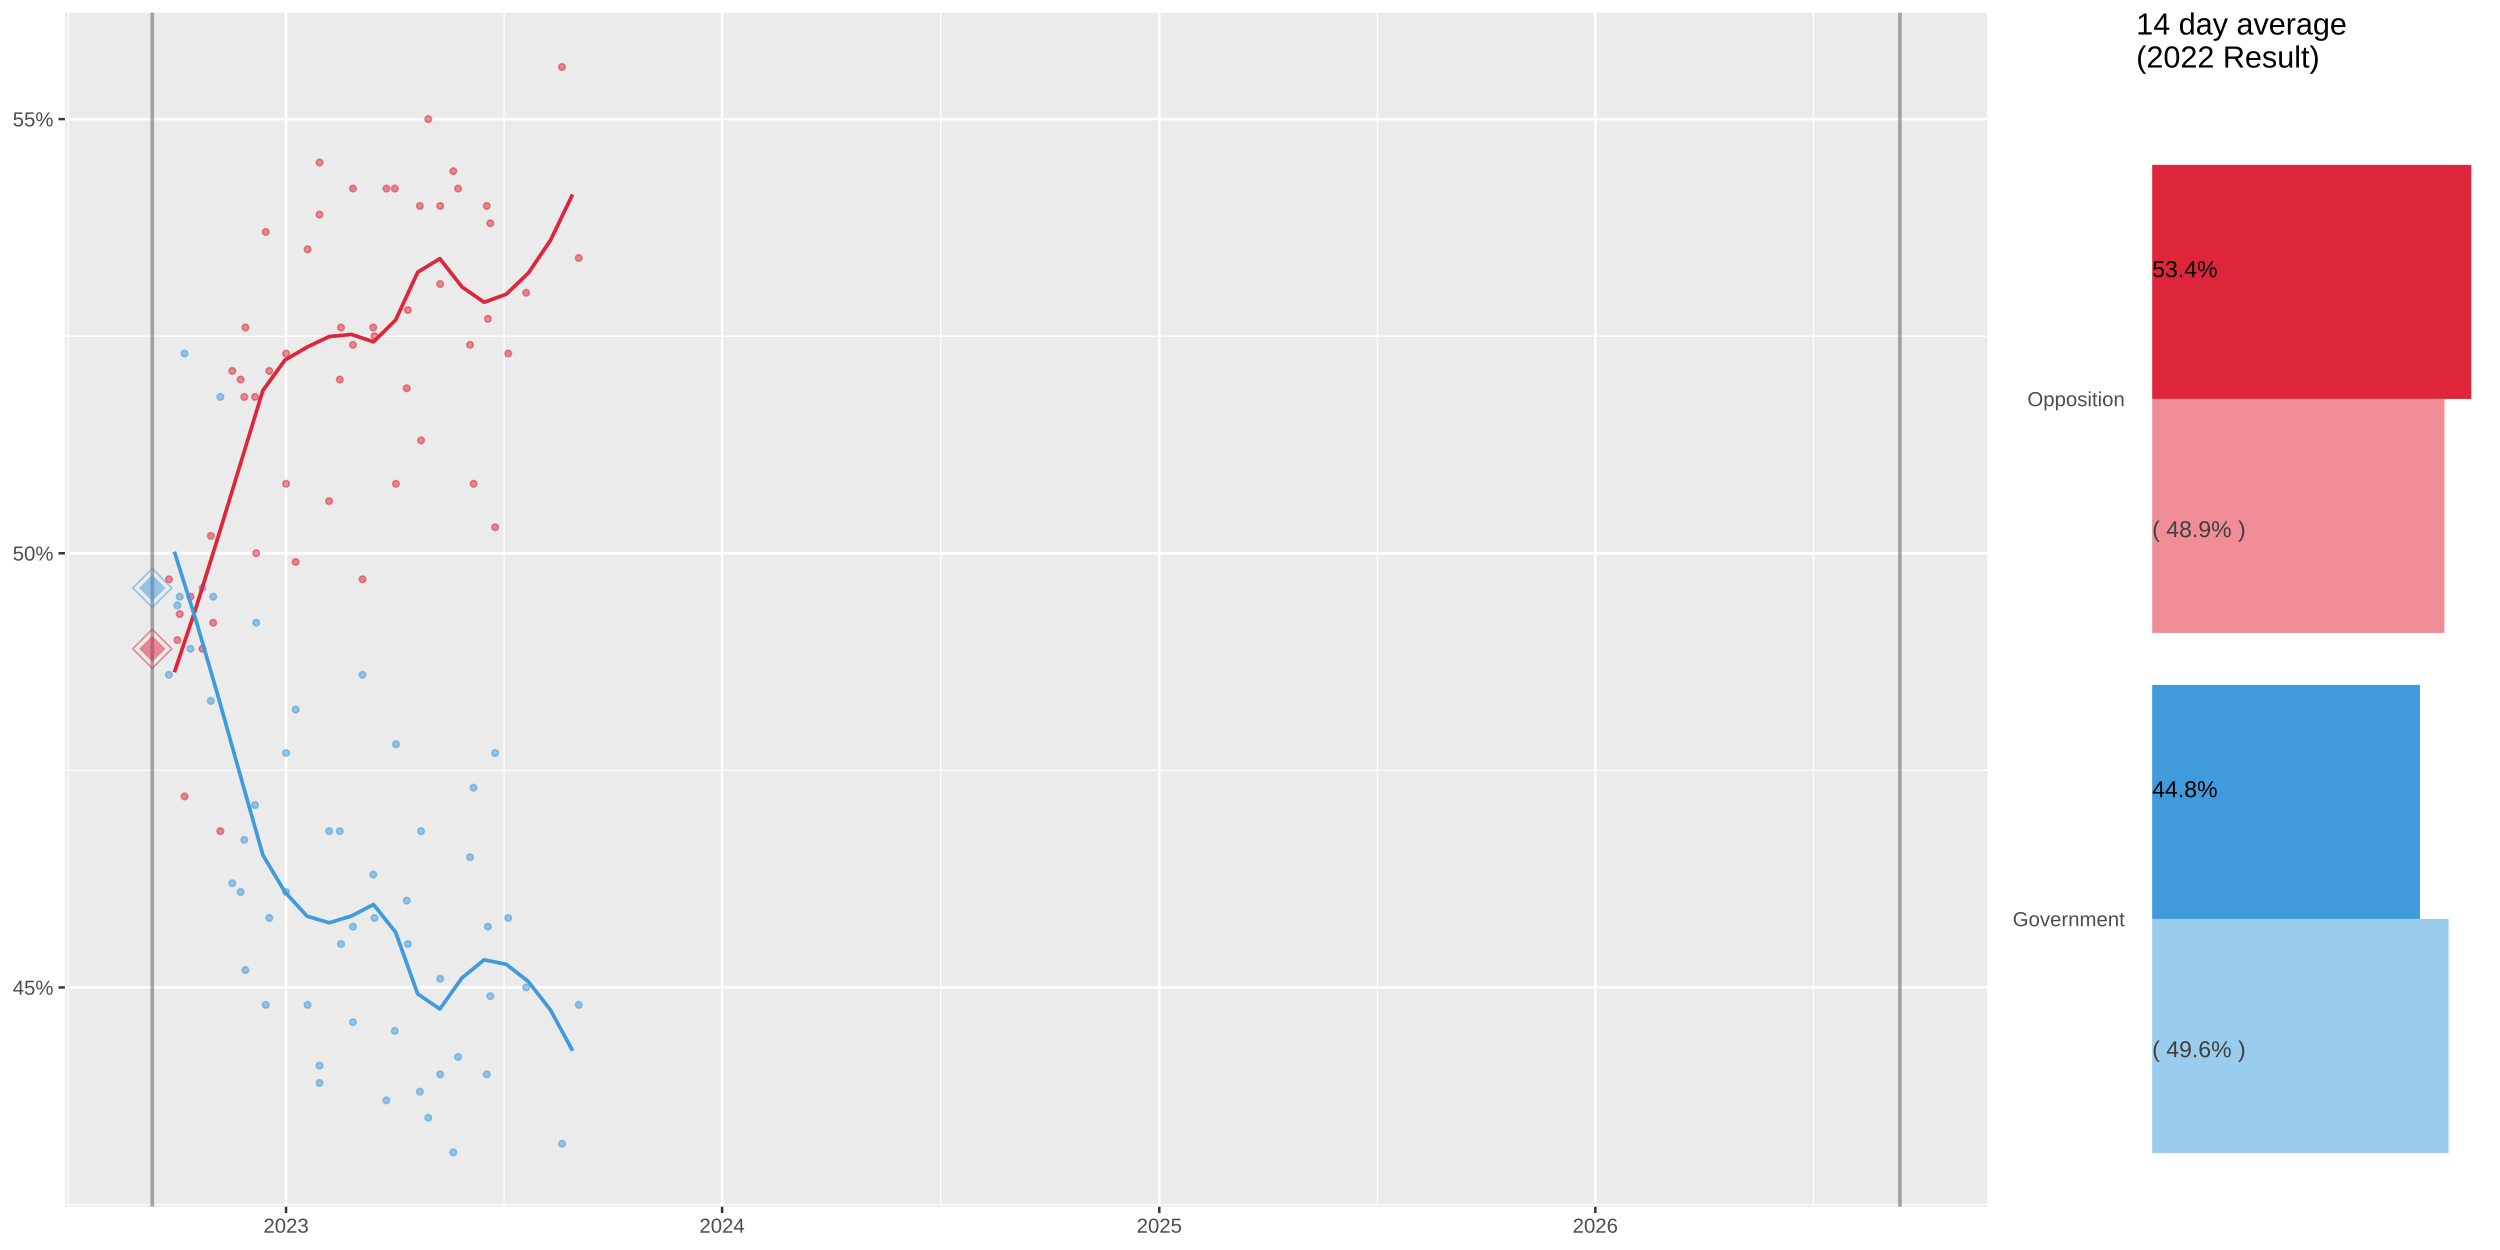
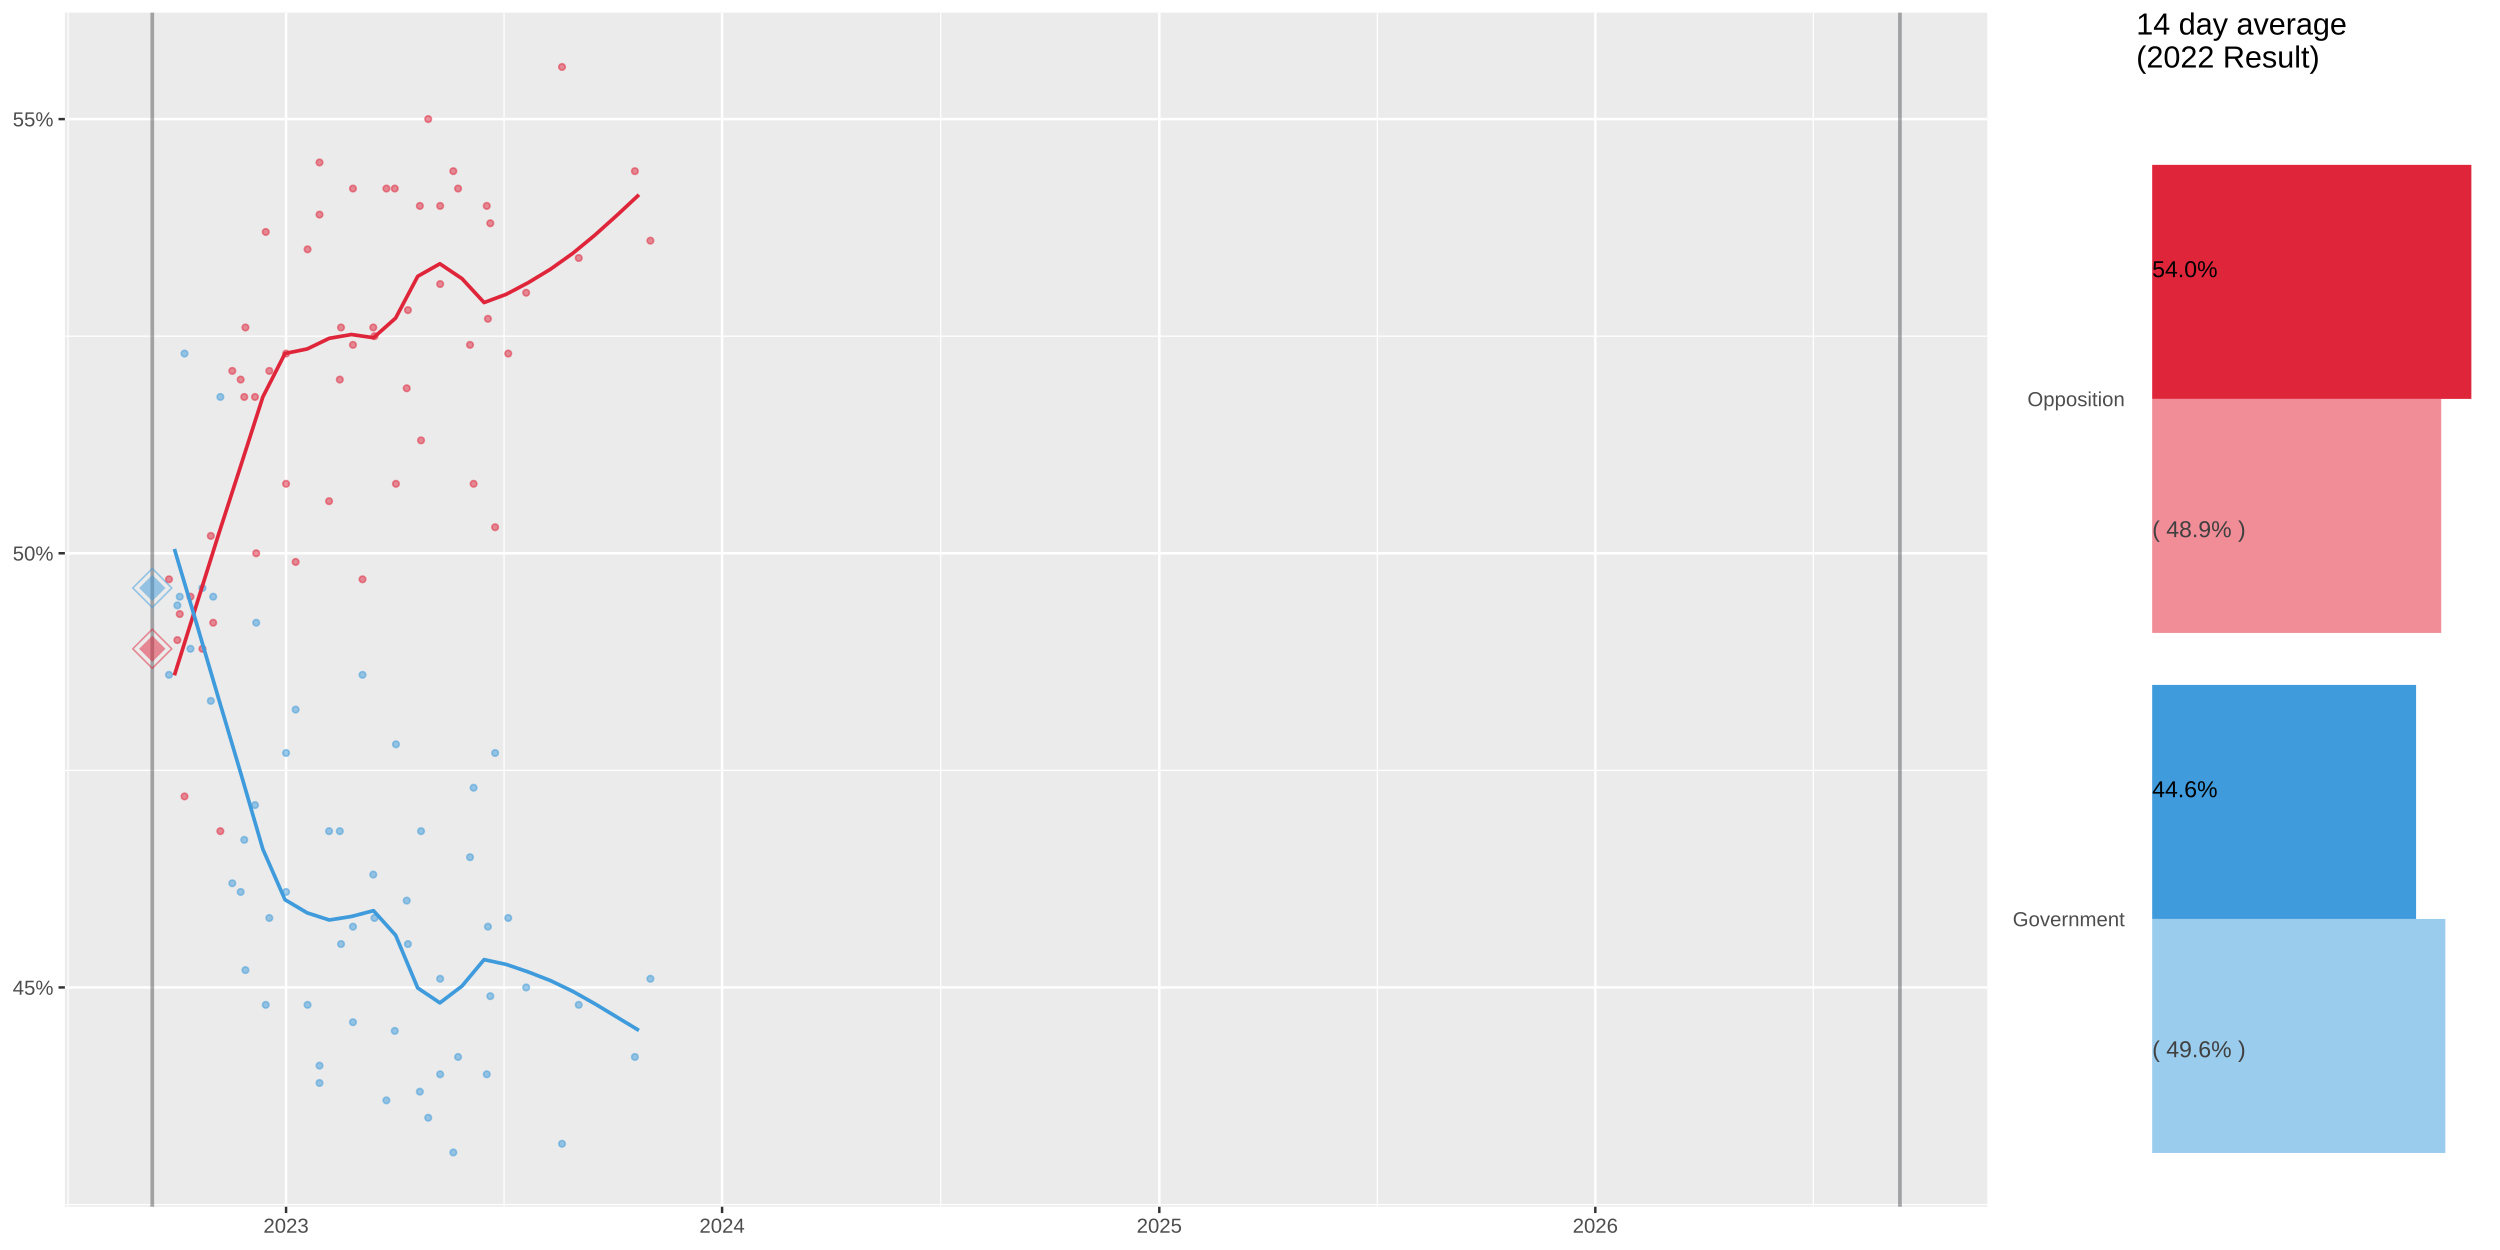
<svg xmlns="http://www.w3.org/2000/svg" class="svglite" width="1080.00pt" height="540.00pt" viewBox="0 0 1080.00 540.00">
  <defs>
    <style type="text/css">
    line, polyline, polygon, path, rect, circle {
      fill: none;
      stroke: #000000;
      stroke-linecap: round;
      stroke-linejoin: round;
      stroke-miterlimit: 10.00;
    }
    text {
      white-space: pre;
    }
  </style>
  </defs>
  <rect width="100%" height="100%" style="stroke: none; fill: none;" />
  <defs>
    <clipPath id="cpMC4wMHwxMDgwLjAwfDAuMDB8NTQwLjAw">
      <rect x="0.00" y="0.00" width="1080.00" height="540.00" />
    </clipPath>
  </defs>
  <g clip-path="url(#cpMC4wMHwxMDgwLjAwfDAuMDB8NTQwLjAw)">
</g>
  <defs>
    <clipPath id="cpMC4wMHw4NjQuMDB8MC4wMHw1NDAuMDA=">
      <rect x="0.00" y="0.00" width="864.00" height="540.00" />
    </clipPath>
  </defs>
  <g clip-path="url(#cpMC4wMHw4NjQuMDB8MC4wMHw1NDAuMDA=)">
    <rect x="0.00" y="0.00" width="864.00" height="540.00" style="stroke-width: 1.07; stroke: #FFFFFF; fill: #FFFFFF;" />
  </g>
  <g clip-path="url(#cpMC4wMHwxMDgwLjAwfDAuMDB8NTQwLjAw)">
</g>
  <defs>
    <clipPath id="cpMjguMDN8ODU4LjUyfDUuNDh8NTIxLjMx">
      <rect x="28.03" y="5.48" width="830.49" height="515.83" />
    </clipPath>
  </defs>
  <g clip-path="url(#cpMjguMDN8ODU4LjUyfDUuNDh8NTIxLjMx)">
    <rect x="28.03" y="5.48" width="830.49" height="515.83" style="stroke-width: 1.07; stroke: none; fill: #EBEBEB;" />
    <polyline points="28.03,520.37 858.52,520.37 " style="stroke-width: 0.53; stroke: #FFFFFF; stroke-linecap: butt;" />
    <polyline points="28.03,332.80 858.52,332.80 " style="stroke-width: 0.53; stroke: #FFFFFF; stroke-linecap: butt;" />
    <polyline points="28.03,145.22 858.52,145.22 " style="stroke-width: 0.53; stroke: #FFFFFF; stroke-linecap: butt;" />
    <polyline points="29.40,521.31 29.40,5.48 " style="stroke-width: 0.53; stroke: #FFFFFF; stroke-linecap: butt;" />
    <polyline points="217.76,521.31 217.76,5.48 " style="stroke-width: 0.53; stroke: #FFFFFF; stroke-linecap: butt;" />
    <polyline points="406.38,521.31 406.38,5.48 " style="stroke-width: 0.53; stroke: #FFFFFF; stroke-linecap: butt;" />
    <polyline points="595.00,521.31 595.00,5.48 " style="stroke-width: 0.53; stroke: #FFFFFF; stroke-linecap: butt;" />
    <polyline points="783.36,521.31 783.36,5.48 " style="stroke-width: 0.53; stroke: #FFFFFF; stroke-linecap: butt;" />
    <polyline points="28.03,426.58 858.52,426.58 " style="stroke-width: 1.07; stroke: #FFFFFF; stroke-linecap: butt;" />
    <polyline points="28.03,239.01 858.52,239.01 " style="stroke-width: 1.07; stroke: #FFFFFF; stroke-linecap: butt;" />
    <polyline points="28.03,51.44 858.52,51.44 " style="stroke-width: 1.07; stroke: #FFFFFF; stroke-linecap: butt;" />
    <polyline points="123.58,521.31 123.58,5.48 " style="stroke-width: 1.07; stroke: #FFFFFF; stroke-linecap: butt;" />
    <polyline points="311.94,521.31 311.94,5.48 " style="stroke-width: 1.07; stroke: #FFFFFF; stroke-linecap: butt;" />
    <polyline points="500.82,521.31 500.82,5.48 " style="stroke-width: 1.07; stroke: #FFFFFF; stroke-linecap: butt;" />
    <polyline points="689.18,521.31 689.18,5.48 " style="stroke-width: 1.07; stroke: #FFFFFF; stroke-linecap: butt;" />
+     <circle cx="280.97" cy="103.96" r="1.42" style="stroke-width: 0.71; stroke: #DF253A; stroke-opacity: 0.50; fill: #DF253A; fill-opacity: 0.50;" />
+     <circle cx="274.27" cy="73.94" r="1.42" style="stroke-width: 0.71; stroke: #DF253A; stroke-opacity: 0.50; fill: #DF253A; fill-opacity: 0.50;" />
    <circle cx="250.01" cy="111.46" r="1.42" style="stroke-width: 0.71; stroke: #DF253A; stroke-opacity: 0.50; fill: #DF253A; fill-opacity: 0.50;" />
    <circle cx="242.79" cy="28.93" r="1.42" style="stroke-width: 0.71; stroke: #DF253A; stroke-opacity: 0.50; fill: #DF253A; fill-opacity: 0.50;" />
    <circle cx="227.30" cy="126.46" r="1.42" style="stroke-width: 0.71; stroke: #DF253A; stroke-opacity: 0.50; fill: #DF253A; fill-opacity: 0.50;" />
    <circle cx="219.56" cy="152.73" r="1.42" style="stroke-width: 0.71; stroke: #DF253A; stroke-opacity: 0.50; fill: #DF253A; fill-opacity: 0.50;" />
    <circle cx="213.89" cy="227.76" r="1.42" style="stroke-width: 0.71; stroke: #DF253A; stroke-opacity: 0.50; fill: #DF253A; fill-opacity: 0.50;" />
    <circle cx="211.82" cy="96.45" r="1.42" style="stroke-width: 0.71; stroke: #DF253A; stroke-opacity: 0.50; fill: #DF253A; fill-opacity: 0.50;" />
    <circle cx="210.79" cy="137.72" r="1.42" style="stroke-width: 0.71; stroke: #DF253A; stroke-opacity: 0.50; fill: #DF253A; fill-opacity: 0.50;" />
    <circle cx="210.28" cy="88.95" r="1.42" style="stroke-width: 0.71; stroke: #DF253A; stroke-opacity: 0.50; fill: #DF253A; fill-opacity: 0.50;" />
    <circle cx="204.60" cy="209.00" r="1.42" style="stroke-width: 0.71; stroke: #DF253A; stroke-opacity: 0.50; fill: #DF253A; fill-opacity: 0.50;" />
    <circle cx="203.05" cy="148.97" r="1.42" style="stroke-width: 0.71; stroke: #DF253A; stroke-opacity: 0.50; fill: #DF253A; fill-opacity: 0.50;" />
    <circle cx="197.89" cy="81.45" r="1.42" style="stroke-width: 0.71; stroke: #DF253A; stroke-opacity: 0.50; fill: #DF253A; fill-opacity: 0.50;" />
    <circle cx="195.83" cy="73.94" r="1.42" style="stroke-width: 0.71; stroke: #DF253A; stroke-opacity: 0.50; fill: #DF253A; fill-opacity: 0.50;" />
    <circle cx="190.15" cy="122.71" r="1.42" style="stroke-width: 0.71; stroke: #DF253A; stroke-opacity: 0.50; fill: #DF253A; fill-opacity: 0.50;" />
    <circle cx="190.15" cy="88.95" r="1.42" style="stroke-width: 0.71; stroke: #DF253A; stroke-opacity: 0.50; fill: #DF253A; fill-opacity: 0.50;" />
    <circle cx="184.99" cy="51.44" r="1.42" style="stroke-width: 0.71; stroke: #DF253A; stroke-opacity: 0.50; fill: #DF253A; fill-opacity: 0.50;" />
    <circle cx="181.89" cy="190.24" r="1.42" style="stroke-width: 0.71; stroke: #DF253A; stroke-opacity: 0.50; fill: #DF253A; fill-opacity: 0.50;" />
    <circle cx="181.38" cy="88.95" r="1.42" style="stroke-width: 0.71; stroke: #DF253A; stroke-opacity: 0.50; fill: #DF253A; fill-opacity: 0.50;" />
    <circle cx="176.22" cy="133.97" r="1.42" style="stroke-width: 0.71; stroke: #DF253A; stroke-opacity: 0.50; fill: #DF253A; fill-opacity: 0.50;" />
    <circle cx="175.70" cy="167.73" r="1.42" style="stroke-width: 0.71; stroke: #DF253A; stroke-opacity: 0.50; fill: #DF253A; fill-opacity: 0.50;" />
    <circle cx="171.05" cy="209.00" r="1.42" style="stroke-width: 0.71; stroke: #DF253A; stroke-opacity: 0.50; fill: #DF253A; fill-opacity: 0.50;" />
    <circle cx="170.54" cy="81.45" r="1.42" style="stroke-width: 0.71; stroke: #DF253A; stroke-opacity: 0.50; fill: #DF253A; fill-opacity: 0.50;" />
    <circle cx="166.93" cy="81.45" r="1.42" style="stroke-width: 0.71; stroke: #DF253A; stroke-opacity: 0.50; fill: #DF253A; fill-opacity: 0.50;" />
    <circle cx="161.77" cy="145.22" r="1.42" style="stroke-width: 0.71; stroke: #DF253A; stroke-opacity: 0.50; fill: #DF253A; fill-opacity: 0.50;" />
    <circle cx="161.25" cy="141.47" r="1.42" style="stroke-width: 0.71; stroke: #DF253A; stroke-opacity: 0.50; fill: #DF253A; fill-opacity: 0.50;" />
    <circle cx="156.61" cy="250.26" r="1.42" style="stroke-width: 0.71; stroke: #DF253A; stroke-opacity: 0.50; fill: #DF253A; fill-opacity: 0.50;" />
    <circle cx="152.48" cy="148.97" r="1.42" style="stroke-width: 0.71; stroke: #DF253A; stroke-opacity: 0.50; fill: #DF253A; fill-opacity: 0.50;" />
    <circle cx="152.48" cy="81.45" r="1.42" style="stroke-width: 0.71; stroke: #DF253A; stroke-opacity: 0.50; fill: #DF253A; fill-opacity: 0.50;" />
    <circle cx="147.32" cy="141.47" r="1.42" style="stroke-width: 0.71; stroke: #DF253A; stroke-opacity: 0.50; fill: #DF253A; fill-opacity: 0.50;" />
    <circle cx="146.80" cy="163.98" r="1.42" style="stroke-width: 0.71; stroke: #DF253A; stroke-opacity: 0.50; fill: #DF253A; fill-opacity: 0.50;" />
    <circle cx="142.16" cy="216.50" r="1.42" style="stroke-width: 0.71; stroke: #DF253A; stroke-opacity: 0.50; fill: #DF253A; fill-opacity: 0.50;" />
    <circle cx="138.03" cy="70.19" r="1.42" style="stroke-width: 0.71; stroke: #DF253A; stroke-opacity: 0.50; fill: #DF253A; fill-opacity: 0.50;" />
    <circle cx="138.03" cy="92.70" r="1.42" style="stroke-width: 0.71; stroke: #DF253A; stroke-opacity: 0.50; fill: #DF253A; fill-opacity: 0.50;" />
    <circle cx="123.58" cy="209.00" r="1.42" style="stroke-width: 0.71; stroke: #DF253A; stroke-opacity: 0.50; fill: #DF253A; fill-opacity: 0.50;" />
    <circle cx="132.87" cy="107.71" r="1.42" style="stroke-width: 0.71; stroke: #DF253A; stroke-opacity: 0.50; fill: #DF253A; fill-opacity: 0.50;" />
    <circle cx="127.71" cy="242.76" r="1.42" style="stroke-width: 0.71; stroke: #DF253A; stroke-opacity: 0.50; fill: #DF253A; fill-opacity: 0.50;" />
    <circle cx="123.58" cy="152.73" r="1.42" style="stroke-width: 0.71; stroke: #DF253A; stroke-opacity: 0.50; fill: #DF253A; fill-opacity: 0.50;" />
    <circle cx="116.35" cy="160.23" r="1.42" style="stroke-width: 0.71; stroke: #DF253A; stroke-opacity: 0.50; fill: #DF253A; fill-opacity: 0.50;" />
    <circle cx="114.80" cy="100.20" r="1.42" style="stroke-width: 0.71; stroke: #DF253A; stroke-opacity: 0.50; fill: #DF253A; fill-opacity: 0.50;" />
    <circle cx="110.68" cy="239.01" r="1.42" style="stroke-width: 0.71; stroke: #DF253A; stroke-opacity: 0.50; fill: #DF253A; fill-opacity: 0.50;" />
    <circle cx="110.16" cy="171.48" r="1.42" style="stroke-width: 0.71; stroke: #DF253A; stroke-opacity: 0.50; fill: #DF253A; fill-opacity: 0.50;" />
    <circle cx="106.03" cy="141.47" r="1.42" style="stroke-width: 0.71; stroke: #DF253A; stroke-opacity: 0.50; fill: #DF253A; fill-opacity: 0.50;" />
    <circle cx="105.52" cy="171.48" r="1.42" style="stroke-width: 0.71; stroke: #DF253A; stroke-opacity: 0.50; fill: #DF253A; fill-opacity: 0.50;" />
    <circle cx="103.97" cy="163.98" r="1.42" style="stroke-width: 0.71; stroke: #DF253A; stroke-opacity: 0.50; fill: #DF253A; fill-opacity: 0.50;" />
    <circle cx="100.35" cy="160.23" r="1.42" style="stroke-width: 0.71; stroke: #DF253A; stroke-opacity: 0.50; fill: #DF253A; fill-opacity: 0.50;" />
    <circle cx="95.19" cy="359.06" r="1.42" style="stroke-width: 0.71; stroke: #DF253A; stroke-opacity: 0.50; fill: #DF253A; fill-opacity: 0.50;" />
    <circle cx="92.10" cy="269.02" r="1.42" style="stroke-width: 0.71; stroke: #DF253A; stroke-opacity: 0.50; fill: #DF253A; fill-opacity: 0.50;" />
    <circle cx="91.07" cy="231.51" r="1.42" style="stroke-width: 0.71; stroke: #DF253A; stroke-opacity: 0.50; fill: #DF253A; fill-opacity: 0.50;" />
    <circle cx="87.45" cy="280.28" r="1.42" style="stroke-width: 0.71; stroke: #DF253A; stroke-opacity: 0.50; fill: #DF253A; fill-opacity: 0.50;" />
    <circle cx="82.29" cy="257.77" r="1.42" style="stroke-width: 0.71; stroke: #DF253A; stroke-opacity: 0.50; fill: #DF253A; fill-opacity: 0.50;" />
    <circle cx="79.71" cy="344.05" r="1.42" style="stroke-width: 0.71; stroke: #DF253A; stroke-opacity: 0.50; fill: #DF253A; fill-opacity: 0.50;" />
    <circle cx="77.65" cy="265.27" r="1.42" style="stroke-width: 0.71; stroke: #DF253A; stroke-opacity: 0.50; fill: #DF253A; fill-opacity: 0.50;" />
    <circle cx="76.62" cy="276.52" r="1.42" style="stroke-width: 0.71; stroke: #DF253A; stroke-opacity: 0.50; fill: #DF253A; fill-opacity: 0.50;" />
    <circle cx="73.00" cy="250.26" r="1.42" style="stroke-width: 0.71; stroke: #DF253A; stroke-opacity: 0.50; fill: #DF253A; fill-opacity: 0.50;" />
+     <circle cx="280.97" cy="422.83" r="1.42" style="stroke-width: 0.71; stroke: #3F9BDB; stroke-opacity: 0.50; fill: #3F9BDB; fill-opacity: 0.50;" />
+     <circle cx="274.27" cy="456.60" r="1.42" style="stroke-width: 0.71; stroke: #3F9BDB; stroke-opacity: 0.50; fill: #3F9BDB; fill-opacity: 0.50;" />
    <circle cx="250.01" cy="434.09" r="1.42" style="stroke-width: 0.71; stroke: #3F9BDB; stroke-opacity: 0.50; fill: #3F9BDB; fill-opacity: 0.50;" />
    <circle cx="242.79" cy="494.11" r="1.42" style="stroke-width: 0.71; stroke: #3F9BDB; stroke-opacity: 0.50; fill: #3F9BDB; fill-opacity: 0.50;" />
    <circle cx="227.30" cy="426.58" r="1.42" style="stroke-width: 0.71; stroke: #3F9BDB; stroke-opacity: 0.50; fill: #3F9BDB; fill-opacity: 0.50;" />
    <circle cx="219.56" cy="396.57" r="1.42" style="stroke-width: 0.71; stroke: #3F9BDB; stroke-opacity: 0.50; fill: #3F9BDB; fill-opacity: 0.50;" />
    <circle cx="213.89" cy="325.29" r="1.42" style="stroke-width: 0.71; stroke: #3F9BDB; stroke-opacity: 0.50; fill: #3F9BDB; fill-opacity: 0.50;" />
    <circle cx="211.82" cy="430.34" r="1.42" style="stroke-width: 0.71; stroke: #3F9BDB; stroke-opacity: 0.50; fill: #3F9BDB; fill-opacity: 0.50;" />
    <circle cx="210.79" cy="400.32" r="1.42" style="stroke-width: 0.71; stroke: #3F9BDB; stroke-opacity: 0.50; fill: #3F9BDB; fill-opacity: 0.50;" />
    <circle cx="210.28" cy="464.10" r="1.42" style="stroke-width: 0.71; stroke: #3F9BDB; stroke-opacity: 0.50; fill: #3F9BDB; fill-opacity: 0.50;" />
    <circle cx="204.60" cy="340.30" r="1.42" style="stroke-width: 0.71; stroke: #3F9BDB; stroke-opacity: 0.50; fill: #3F9BDB; fill-opacity: 0.50;" />
    <circle cx="203.05" cy="370.31" r="1.42" style="stroke-width: 0.71; stroke: #3F9BDB; stroke-opacity: 0.50; fill: #3F9BDB; fill-opacity: 0.50;" />
    <circle cx="197.89" cy="456.60" r="1.42" style="stroke-width: 0.71; stroke: #3F9BDB; stroke-opacity: 0.50; fill: #3F9BDB; fill-opacity: 0.50;" />
    <circle cx="195.83" cy="497.86" r="1.42" style="stroke-width: 0.71; stroke: #3F9BDB; stroke-opacity: 0.50; fill: #3F9BDB; fill-opacity: 0.50;" />
    <circle cx="190.15" cy="422.83" r="1.42" style="stroke-width: 0.71; stroke: #3F9BDB; stroke-opacity: 0.50; fill: #3F9BDB; fill-opacity: 0.50;" />
    <circle cx="190.15" cy="464.10" r="1.42" style="stroke-width: 0.71; stroke: #3F9BDB; stroke-opacity: 0.50; fill: #3F9BDB; fill-opacity: 0.50;" />
    <circle cx="184.99" cy="482.86" r="1.42" style="stroke-width: 0.71; stroke: #3F9BDB; stroke-opacity: 0.50; fill: #3F9BDB; fill-opacity: 0.50;" />
    <circle cx="181.89" cy="359.06" r="1.42" style="stroke-width: 0.71; stroke: #3F9BDB; stroke-opacity: 0.50; fill: #3F9BDB; fill-opacity: 0.50;" />
    <circle cx="181.38" cy="471.60" r="1.42" style="stroke-width: 0.71; stroke: #3F9BDB; stroke-opacity: 0.50; fill: #3F9BDB; fill-opacity: 0.50;" />
    <circle cx="176.22" cy="407.83" r="1.42" style="stroke-width: 0.71; stroke: #3F9BDB; stroke-opacity: 0.50; fill: #3F9BDB; fill-opacity: 0.50;" />
    <circle cx="175.70" cy="389.07" r="1.42" style="stroke-width: 0.71; stroke: #3F9BDB; stroke-opacity: 0.50; fill: #3F9BDB; fill-opacity: 0.50;" />
    <circle cx="171.05" cy="321.54" r="1.42" style="stroke-width: 0.71; stroke: #3F9BDB; stroke-opacity: 0.50; fill: #3F9BDB; fill-opacity: 0.50;" />
    <circle cx="170.54" cy="445.34" r="1.42" style="stroke-width: 0.71; stroke: #3F9BDB; stroke-opacity: 0.50; fill: #3F9BDB; fill-opacity: 0.50;" />
    <circle cx="166.93" cy="475.35" r="1.42" style="stroke-width: 0.71; stroke: #3F9BDB; stroke-opacity: 0.50; fill: #3F9BDB; fill-opacity: 0.50;" />
    <circle cx="161.77" cy="396.57" r="1.42" style="stroke-width: 0.71; stroke: #3F9BDB; stroke-opacity: 0.50; fill: #3F9BDB; fill-opacity: 0.50;" />
    <circle cx="161.25" cy="377.81" r="1.42" style="stroke-width: 0.71; stroke: #3F9BDB; stroke-opacity: 0.50; fill: #3F9BDB; fill-opacity: 0.50;" />
    <circle cx="156.61" cy="291.53" r="1.42" style="stroke-width: 0.71; stroke: #3F9BDB; stroke-opacity: 0.50; fill: #3F9BDB; fill-opacity: 0.50;" />
    <circle cx="152.48" cy="400.32" r="1.42" style="stroke-width: 0.71; stroke: #3F9BDB; stroke-opacity: 0.50; fill: #3F9BDB; fill-opacity: 0.50;" />
    <circle cx="152.48" cy="441.59" r="1.42" style="stroke-width: 0.71; stroke: #3F9BDB; stroke-opacity: 0.50; fill: #3F9BDB; fill-opacity: 0.50;" />
    <circle cx="147.32" cy="407.83" r="1.42" style="stroke-width: 0.71; stroke: #3F9BDB; stroke-opacity: 0.50; fill: #3F9BDB; fill-opacity: 0.50;" />
    <circle cx="146.80" cy="359.06" r="1.42" style="stroke-width: 0.71; stroke: #3F9BDB; stroke-opacity: 0.50; fill: #3F9BDB; fill-opacity: 0.50;" />
    <circle cx="142.16" cy="359.06" r="1.42" style="stroke-width: 0.71; stroke: #3F9BDB; stroke-opacity: 0.50; fill: #3F9BDB; fill-opacity: 0.50;" />
    <circle cx="138.03" cy="467.85" r="1.42" style="stroke-width: 0.71; stroke: #3F9BDB; stroke-opacity: 0.50; fill: #3F9BDB; fill-opacity: 0.50;" />
    <circle cx="138.03" cy="460.35" r="1.42" style="stroke-width: 0.71; stroke: #3F9BDB; stroke-opacity: 0.50; fill: #3F9BDB; fill-opacity: 0.50;" />
    <circle cx="123.58" cy="325.29" r="1.42" style="stroke-width: 0.71; stroke: #3F9BDB; stroke-opacity: 0.50; fill: #3F9BDB; fill-opacity: 0.50;" />
    <circle cx="132.87" cy="434.09" r="1.42" style="stroke-width: 0.71; stroke: #3F9BDB; stroke-opacity: 0.50; fill: #3F9BDB; fill-opacity: 0.50;" />
    <circle cx="127.71" cy="306.54" r="1.42" style="stroke-width: 0.71; stroke: #3F9BDB; stroke-opacity: 0.50; fill: #3F9BDB; fill-opacity: 0.50;" />
    <circle cx="123.58" cy="385.32" r="1.42" style="stroke-width: 0.71; stroke: #3F9BDB; stroke-opacity: 0.50; fill: #3F9BDB; fill-opacity: 0.50;" />
    <circle cx="116.35" cy="396.57" r="1.42" style="stroke-width: 0.71; stroke: #3F9BDB; stroke-opacity: 0.50; fill: #3F9BDB; fill-opacity: 0.50;" />
    <circle cx="114.80" cy="434.09" r="1.42" style="stroke-width: 0.71; stroke: #3F9BDB; stroke-opacity: 0.50; fill: #3F9BDB; fill-opacity: 0.50;" />
    <circle cx="110.68" cy="269.02" r="1.42" style="stroke-width: 0.71; stroke: #3F9BDB; stroke-opacity: 0.50; fill: #3F9BDB; fill-opacity: 0.50;" />
    <circle cx="110.16" cy="347.80" r="1.42" style="stroke-width: 0.71; stroke: #3F9BDB; stroke-opacity: 0.50; fill: #3F9BDB; fill-opacity: 0.50;" />
    <circle cx="106.03" cy="419.08" r="1.42" style="stroke-width: 0.71; stroke: #3F9BDB; stroke-opacity: 0.50; fill: #3F9BDB; fill-opacity: 0.50;" />
    <circle cx="105.52" cy="362.81" r="1.42" style="stroke-width: 0.71; stroke: #3F9BDB; stroke-opacity: 0.50; fill: #3F9BDB; fill-opacity: 0.50;" />
    <circle cx="103.97" cy="385.32" r="1.42" style="stroke-width: 0.71; stroke: #3F9BDB; stroke-opacity: 0.50; fill: #3F9BDB; fill-opacity: 0.50;" />
    <circle cx="100.35" cy="381.57" r="1.42" style="stroke-width: 0.71; stroke: #3F9BDB; stroke-opacity: 0.50; fill: #3F9BDB; fill-opacity: 0.50;" />
    <circle cx="95.19" cy="171.48" r="1.42" style="stroke-width: 0.71; stroke: #3F9BDB; stroke-opacity: 0.50; fill: #3F9BDB; fill-opacity: 0.50;" />
    <circle cx="92.10" cy="257.77" r="1.42" style="stroke-width: 0.71; stroke: #3F9BDB; stroke-opacity: 0.50; fill: #3F9BDB; fill-opacity: 0.50;" />
    <circle cx="91.07" cy="302.78" r="1.42" style="stroke-width: 0.71; stroke: #3F9BDB; stroke-opacity: 0.50; fill: #3F9BDB; fill-opacity: 0.50;" />
    <circle cx="87.45" cy="254.02" r="1.42" style="stroke-width: 0.71; stroke: #3F9BDB; stroke-opacity: 0.50; fill: #3F9BDB; fill-opacity: 0.50;" />
    <circle cx="82.29" cy="280.28" r="1.42" style="stroke-width: 0.71; stroke: #3F9BDB; stroke-opacity: 0.50; fill: #3F9BDB; fill-opacity: 0.50;" />
    <circle cx="79.71" cy="152.73" r="1.42" style="stroke-width: 0.71; stroke: #3F9BDB; stroke-opacity: 0.50; fill: #3F9BDB; fill-opacity: 0.50;" />
    <circle cx="77.65" cy="257.77" r="1.42" style="stroke-width: 0.71; stroke: #3F9BDB; stroke-opacity: 0.50; fill: #3F9BDB; fill-opacity: 0.50;" />
    <circle cx="76.62" cy="261.52" r="1.42" style="stroke-width: 0.71; stroke: #3F9BDB; stroke-opacity: 0.50; fill: #3F9BDB; fill-opacity: 0.50;" />
    <circle cx="73.00" cy="291.53" r="1.42" style="stroke-width: 0.71; stroke: #3F9BDB; stroke-opacity: 0.50; fill: #3F9BDB; fill-opacity: 0.50;" />
-     <polyline points="75.34,290.42 84.89,261.91 94.45,231.25 104.01,199.91 113.56,168.67 123.12,155.52 132.68,149.93 142.23,145.39 151.79,144.46 161.35,147.69 170.90,138.26 180.46,117.57 190.02,111.74 199.58,123.94 209.13,130.58 218.69,127.09 228.25,117.96 237.80,103.81 247.36,83.99 " style="stroke-width: 1.60; stroke: #DF253A; stroke-linecap: butt;" />
-     <polyline points="75.34,238.33 84.89,268.72 94.45,301.59 104.01,335.70 113.56,369.38 123.12,385.40 132.68,395.83 142.23,398.64 151.79,395.72 161.35,390.73 170.90,402.72 180.46,429.40 190.02,435.88 199.58,422.43 209.13,414.66 218.69,416.56 228.25,424.04 237.80,436.28 247.36,453.92 " style="stroke-width: 1.60; stroke: #3F9BDB; stroke-linecap: butt;" />
+     <polyline points="75.34,291.73 84.89,261.25 94.45,230.76 104.01,201.19 113.56,171.45 123.12,152.71 132.68,150.76 142.23,146.16 151.79,144.51 161.35,145.89 170.90,137.42 180.46,119.36 190.02,113.95 199.58,120.37 209.13,130.70 218.69,127.13 228.25,122.08 237.80,116.29 247.36,109.49 256.92,101.62 266.47,93.04 276.03,84.13 " style="stroke-width: 1.60; stroke: #DF253A; stroke-linecap: butt;" />
+     <polyline points="75.34,237.15 84.89,269.29 94.45,301.83 104.01,334.02 113.56,366.88 123.12,388.67 132.68,394.35 142.23,397.44 151.79,395.92 161.35,393.41 170.90,404.01 180.46,426.81 190.02,433.23 199.58,425.98 209.13,414.55 218.69,416.63 228.25,419.90 237.80,423.62 247.36,428.22 256.92,433.60 266.47,439.37 276.03,445.15 " style="stroke-width: 1.60; stroke: #3F9BDB; stroke-linecap: butt;" />
    <line x1="820.77" y1="521.31" x2="820.77" y2="5.48" style="stroke-width: 1.60; stroke: #56595C; stroke-opacity: 0.50; stroke-linecap: butt;" />
    <line x1="65.78" y1="521.31" x2="65.78" y2="5.48" style="stroke-width: 1.60; stroke: #56595C; stroke-opacity: 0.50; stroke-linecap: butt;" />
    <polygon points="60.09,280.28 65.78,274.59 71.47,280.28 65.78,285.97 " style="stroke-width: 0.71; stroke: none; fill: #DF253A; fill-opacity: 0.50;" />
    <polygon points="60.09,254.02 65.78,248.33 71.47,254.02 65.78,259.70 " style="stroke-width: 0.71; stroke: none; fill: #3F9BDB; fill-opacity: 0.50;" />
    <polygon points="57.36,280.28 65.78,271.85 74.20,280.28 65.78,288.70 " style="stroke-width: 0.71; stroke: #DF253A; stroke-opacity: 0.50;" />
    <polygon points="57.36,254.02 65.78,245.59 74.20,254.02 65.78,262.44 " style="stroke-width: 0.71; stroke: #3F9BDB; stroke-opacity: 0.50;" />
  </g>
  <g clip-path="url(#cpMC4wMHwxMDgwLjAwfDAuMDB8NTQwLjAw)">
    <text x="23.10" y="429.73" text-anchor="end" style="font-size: 8.80px;fill: #4D4D4D; font-family: &quot;Arial&quot;;" textLength="17.62px" lengthAdjust="spacingAndGlyphs">45%</text>
    <text x="23.10" y="242.16" text-anchor="end" style="font-size: 8.80px;fill: #4D4D4D; font-family: &quot;Arial&quot;;" textLength="17.62px" lengthAdjust="spacingAndGlyphs">50%</text>
    <text x="23.10" y="54.59" text-anchor="end" style="font-size: 8.80px;fill: #4D4D4D; font-family: &quot;Arial&quot;;" textLength="17.62px" lengthAdjust="spacingAndGlyphs">55%</text>
    <polyline points="25.29,426.58 28.03,426.58 " style="stroke-width: 1.07; stroke: #333333; stroke-linecap: butt;" />
    <polyline points="25.29,239.01 28.03,239.01 " style="stroke-width: 1.07; stroke: #333333; stroke-linecap: butt;" />
    <polyline points="25.29,51.44 28.03,51.44 " style="stroke-width: 1.07; stroke: #333333; stroke-linecap: butt;" />
    <polyline points="123.58,524.05 123.58,521.31 " style="stroke-width: 1.07; stroke: #333333; stroke-linecap: butt;" />
    <polyline points="311.94,524.05 311.94,521.31 " style="stroke-width: 1.07; stroke: #333333; stroke-linecap: butt;" />
    <polyline points="500.82,524.05 500.82,521.31 " style="stroke-width: 1.07; stroke: #333333; stroke-linecap: butt;" />
    <polyline points="689.18,524.05 689.18,521.31 " style="stroke-width: 1.07; stroke: #333333; stroke-linecap: butt;" />
    <text x="123.58" y="532.54" text-anchor="middle" style="font-size: 8.80px;fill: #4D4D4D; font-family: &quot;Arial&quot;;" textLength="19.58px" lengthAdjust="spacingAndGlyphs">2023</text>
    <text x="311.94" y="532.54" text-anchor="middle" style="font-size: 8.80px;fill: #4D4D4D; font-family: &quot;Arial&quot;;" textLength="19.58px" lengthAdjust="spacingAndGlyphs">2024</text>
    <text x="500.82" y="532.54" text-anchor="middle" style="font-size: 8.80px;fill: #4D4D4D; font-family: &quot;Arial&quot;;" textLength="19.58px" lengthAdjust="spacingAndGlyphs">2025</text>
    <text x="689.18" y="532.54" text-anchor="middle" style="font-size: 8.80px;fill: #4D4D4D; font-family: &quot;Arial&quot;;" textLength="19.58px" lengthAdjust="spacingAndGlyphs">2026</text>
  </g>
  <defs>
    <clipPath id="cpODY0LjAwfDEwODAuMDB8MC4wMHw1NDAuMDA=">
      <rect x="864.00" y="0.00" width="216.00" height="540.00" />
    </clipPath>
  </defs>
  <g clip-path="url(#cpODY0LjAwfDEwODAuMDB8MC4wMHw1NDAuMDA=)">
    <rect x="864.00" y="0.00" width="216.00" height="540.00" style="stroke-width: 1.07; stroke: #FFFFFF; fill: #FFFFFF;" />
  </g>
  <g clip-path="url(#cpMC4wMHwxMDgwLjAwfDAuMDB8NTQwLjAw)">
</g>
  <defs>
    <clipPath id="cpOTIyLjg1fDEwNzQuNTJ8MzcuNTJ8NTMxLjc4">
      <rect x="922.85" y="37.52" width="151.68" height="494.26" />
    </clipPath>
  </defs>
  <g clip-path="url(#cpOTIyLjg1fDEwNzQuNTJ8MzcuNTJ8NTMxLjc4)">
    <rect x="922.85" y="37.52" width="151.68" height="494.26" style="stroke-width: 1.07; stroke: #FFFFFF; fill: #FFFFFF;" />
-     <rect x="929.74" y="172.32" width="126.27" height="101.10" style="stroke-width: 1.07; stroke: none; stroke-linecap: butt; stroke-linejoin: miter; fill: #F08D97;" />
-     <rect x="929.74" y="396.98" width="128.07" height="101.10" style="stroke-width: 1.07; stroke: none; stroke-linecap: butt; stroke-linejoin: miter; fill: #9ACCED;" />
+     <rect x="929.74" y="172.32" width="124.86" height="101.10" style="stroke-width: 1.07; stroke: none; stroke-linecap: butt; stroke-linejoin: miter; fill: #F08D97;" />
+     <rect x="929.74" y="396.98" width="126.65" height="101.10" style="stroke-width: 1.07; stroke: none; stroke-linecap: butt; stroke-linejoin: miter; fill: #9ACCED;" />
    <rect x="929.74" y="71.22" width="137.89" height="101.10" style="stroke-width: 1.07; stroke: none; stroke-linecap: butt; stroke-linejoin: miter; fill: #DF253A;" />
-     <rect x="929.74" y="295.88" width="115.68" height="101.10" style="stroke-width: 1.07; stroke: none; stroke-linecap: butt; stroke-linejoin: miter; fill: #3F9BDB;" />
-     <text x="929.74" y="119.72" style="font-size: 9.96px; font-family: &quot;Arial&quot;;" textLength="28.22px" lengthAdjust="spacingAndGlyphs">53.4%</text>
-     <text x="929.74" y="344.38" style="font-size: 9.96px; font-family: &quot;Arial&quot;;" textLength="28.22px" lengthAdjust="spacingAndGlyphs">44.8%</text>
+     <rect x="929.74" y="295.88" width="114.01" height="101.10" style="stroke-width: 1.07; stroke: none; stroke-linecap: butt; stroke-linejoin: miter; fill: #3F9BDB;" />
+     <text x="929.74" y="119.72" style="font-size: 9.96px; font-family: &quot;Arial&quot;;" textLength="28.22px" lengthAdjust="spacingAndGlyphs">54.0%</text>
+     <text x="929.74" y="344.38" style="font-size: 9.96px; font-family: &quot;Arial&quot;;" textLength="28.22px" lengthAdjust="spacingAndGlyphs">44.6%</text>
    <text x="929.74" y="232.05" style="font-size: 9.96px;fill: #404040; font-family: &quot;Arial&quot;;" textLength="40.38px" lengthAdjust="spacingAndGlyphs">( 48.9% )</text>
    <text x="929.74" y="456.71" style="font-size: 9.96px;fill: #404040; font-family: &quot;Arial&quot;;" textLength="40.38px" lengthAdjust="spacingAndGlyphs">( 49.6% )</text>
  </g>
  <g clip-path="url(#cpMC4wMHwxMDgwLjAwfDAuMDB8NTQwLjAw)">
    <text x="917.91" y="400.13" text-anchor="end" style="font-size: 8.80px;fill: #4D4D4D; font-family: &quot;Arial&quot;;" textLength="48.43px" lengthAdjust="spacingAndGlyphs">Government</text>
    <text x="917.91" y="175.47" text-anchor="end" style="font-size: 8.80px;fill: #4D4D4D; font-family: &quot;Arial&quot;;" textLength="42.08px" lengthAdjust="spacingAndGlyphs">Opposition</text>
    <text x="922.85" y="14.93" style="font-size: 13.20px; font-family: &quot;Arial&quot;;" textLength="94.61px" lengthAdjust="spacingAndGlyphs">14 day average </text>
    <text x="922.85" y="29.18" style="font-size: 13.20px; font-family: &quot;Arial&quot;;" textLength="82.85px" lengthAdjust="spacingAndGlyphs"> (2022 Result)</text>
  </g>
</svg>
